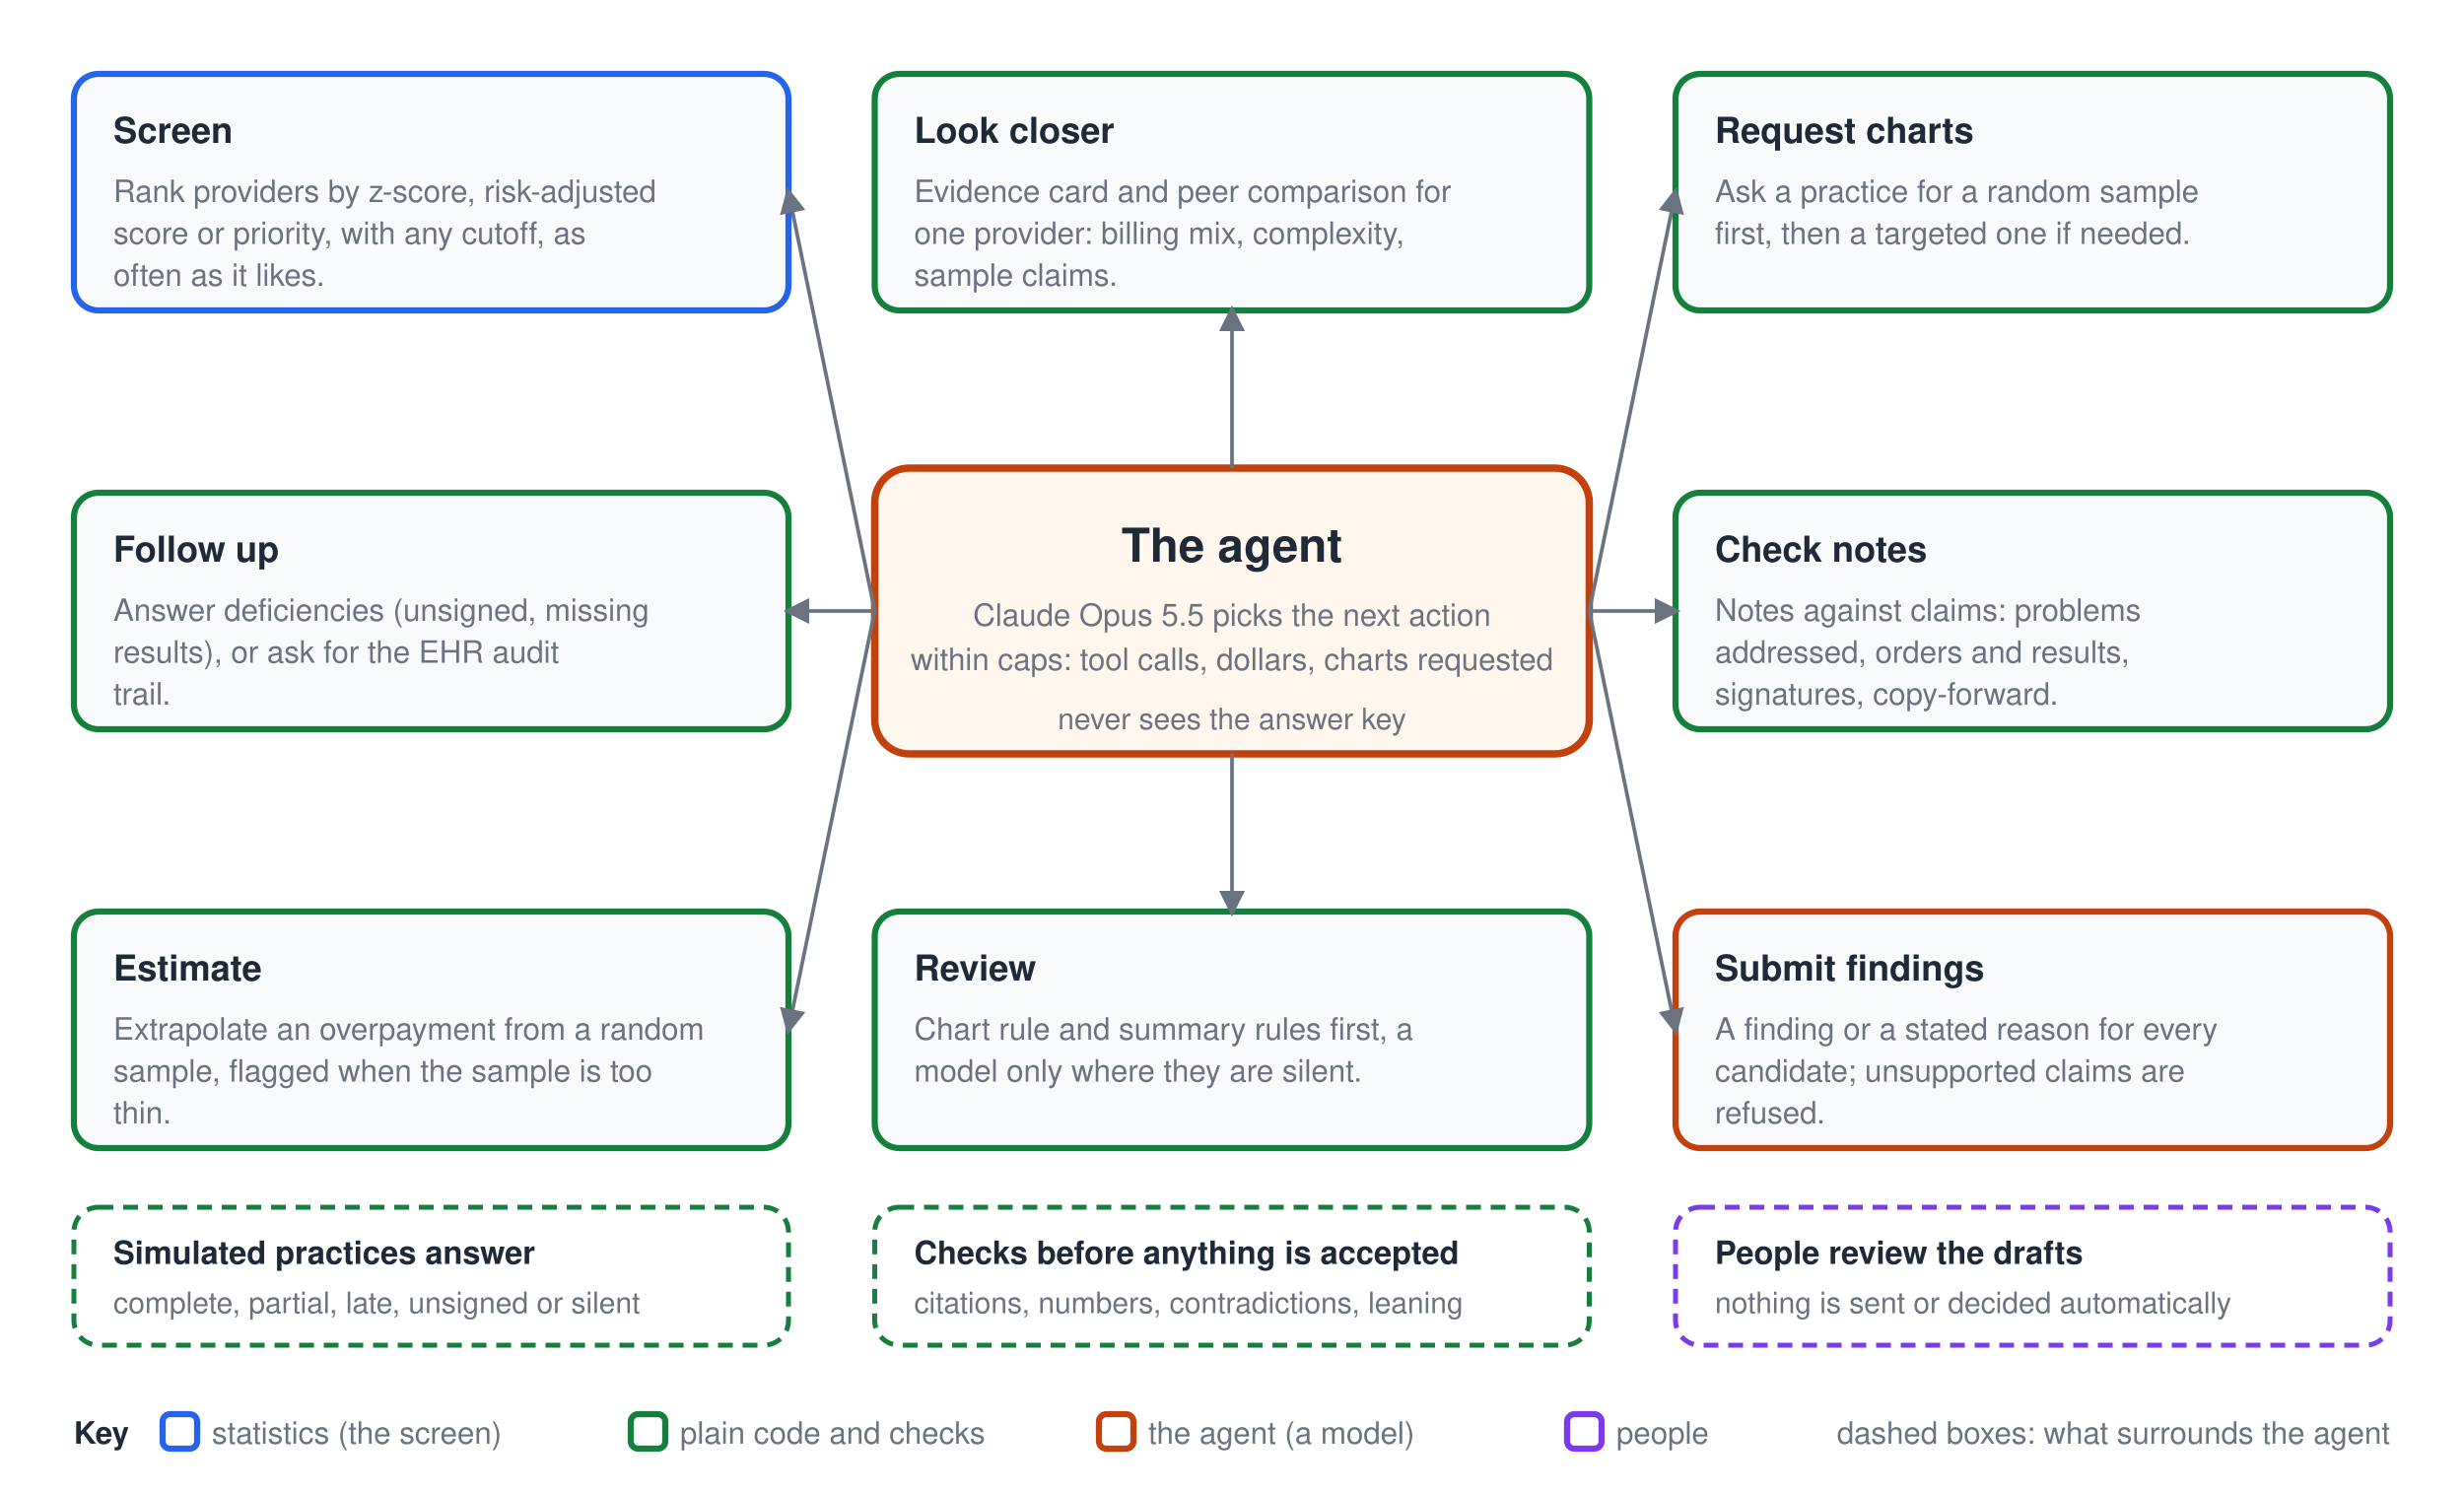
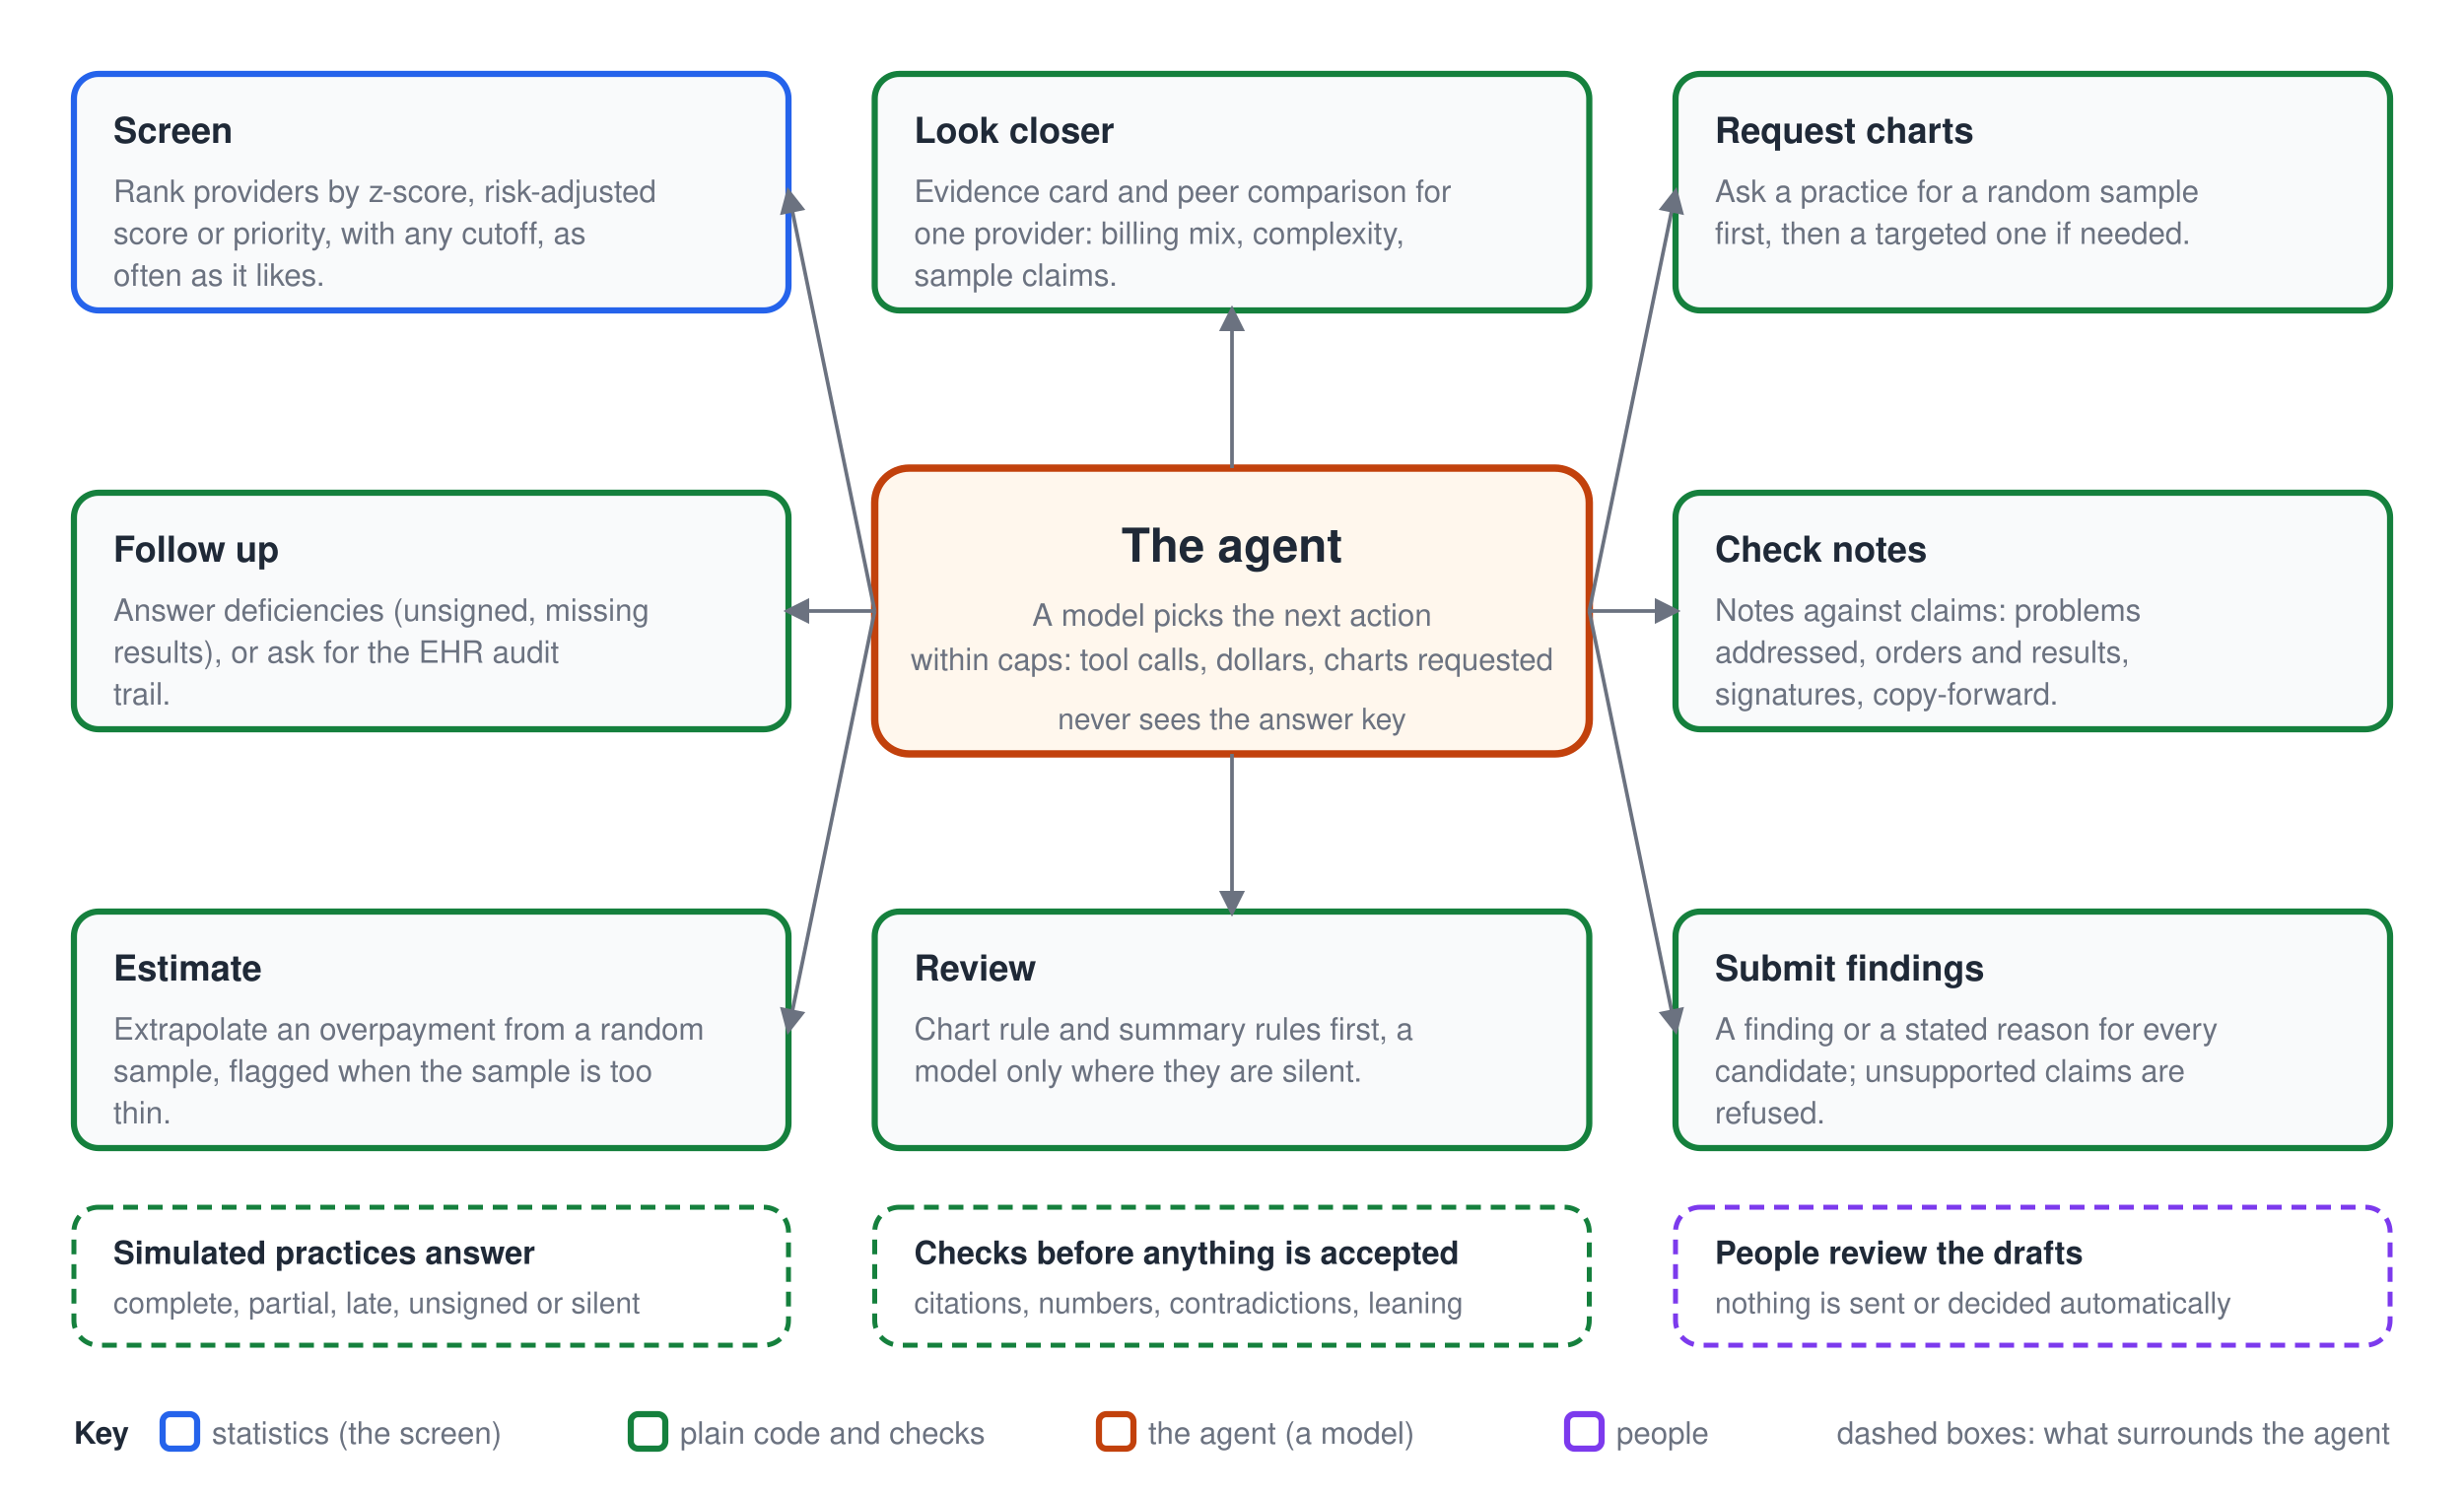
<svg xmlns="http://www.w3.org/2000/svg" viewBox="0 0 1000 606" width="1000" height="606" font-family="Helvetica, Arial, sans-serif">
  <rect width="1000" height="606" fill="#ffffff" />
  <defs>
    <marker id="a" viewBox="0 0 10 10" refX="8" refY="5" markerWidth="7" markerHeight="7" orient="auto">
      <path d="M0 0 L10 5 L0 10 z" fill="#6b7280" />
    </marker>
  </defs>
  <rect x="30" y="30" width="290" height="96" rx="10" fill="#f9fafb" stroke="#2563eb" stroke-width="2.5" />
  <text x="46" y="58" font-size="14.5" font-weight="bold" fill="#1f2937">Screen</text>
  <text x="46" y="82" font-size="12.5" fill="#6b7280">Rank providers by z-score, risk-adjusted</text>
  <text x="46" y="99" font-size="12.5" fill="#6b7280">score or priority, with any cutoff, as</text>
  <text x="46" y="116" font-size="12.5" fill="#6b7280">often as it likes.</text>
  <rect x="355" y="30" width="290" height="96" rx="10" fill="#f9fafb" stroke="#15803d" stroke-width="2.5" />
  <text x="371" y="58" font-size="14.5" font-weight="bold" fill="#1f2937">Look closer</text>
  <text x="371" y="82" font-size="12.5" fill="#6b7280">Evidence card and peer comparison for</text>
  <text x="371" y="99" font-size="12.5" fill="#6b7280">one provider: billing mix, complexity,</text>
  <text x="371" y="116" font-size="12.5" fill="#6b7280">sample claims.</text>
  <rect x="680" y="30" width="290" height="96" rx="10" fill="#f9fafb" stroke="#15803d" stroke-width="2.5" />
  <text x="696" y="58" font-size="14.5" font-weight="bold" fill="#1f2937">Request charts</text>
  <text x="696" y="82" font-size="12.5" fill="#6b7280">Ask a practice for a random sample</text>
  <text x="696" y="99" font-size="12.5" fill="#6b7280">first, then a targeted one if needed.</text>
  <rect x="30" y="200" width="290" height="96" rx="10" fill="#f9fafb" stroke="#15803d" stroke-width="2.5" />
  <text x="46" y="228" font-size="14.5" font-weight="bold" fill="#1f2937">Follow up</text>
  <text x="46" y="252" font-size="12.5" fill="#6b7280">Answer deficiencies (unsigned, missing</text>
  <text x="46" y="269" font-size="12.5" fill="#6b7280">results), or ask for the EHR audit</text>
  <text x="46" y="286" font-size="12.5" fill="#6b7280">trail.</text>
  <rect x="680" y="200" width="290" height="96" rx="10" fill="#f9fafb" stroke="#15803d" stroke-width="2.5" />
  <text x="696" y="228" font-size="14.5" font-weight="bold" fill="#1f2937">Check notes</text>
  <text x="696" y="252" font-size="12.5" fill="#6b7280">Notes against claims: problems</text>
  <text x="696" y="269" font-size="12.5" fill="#6b7280">addressed, orders and results,</text>
  <text x="696" y="286" font-size="12.5" fill="#6b7280">signatures, copy-forward.</text>
  <rect x="30" y="370" width="290" height="96" rx="10" fill="#f9fafb" stroke="#15803d" stroke-width="2.5" />
  <text x="46" y="398" font-size="14.5" font-weight="bold" fill="#1f2937">Estimate</text>
  <text x="46" y="422" font-size="12.5" fill="#6b7280">Extrapolate an overpayment from a random</text>
  <text x="46" y="439" font-size="12.5" fill="#6b7280">sample, flagged when the sample is too</text>
  <text x="46" y="456" font-size="12.5" fill="#6b7280">thin.</text>
  <rect x="355" y="370" width="290" height="96" rx="10" fill="#f9fafb" stroke="#15803d" stroke-width="2.5" />
  <text x="371" y="398" font-size="14.5" font-weight="bold" fill="#1f2937">Review</text>
  <text x="371" y="422" font-size="12.5" fill="#6b7280">Chart rule and summary rules first, a</text>
  <text x="371" y="439" font-size="12.5" fill="#6b7280">model only where they are silent.</text>
-   <rect x="680" y="370" width="290" height="96" rx="10" fill="#f9fafb" stroke="#c2410c" stroke-width="2.5" />
+   <rect x="680" y="370" width="290" height="96" rx="10" fill="#f9fafb" stroke="#15803d" stroke-width="2.5" />
  <text x="696" y="398" font-size="14.5" font-weight="bold" fill="#1f2937">Submit findings</text>
  <text x="696" y="422" font-size="12.5" fill="#6b7280">A finding or a stated reason for every</text>
  <text x="696" y="439" font-size="12.5" fill="#6b7280">candidate; unsupported claims are</text>
  <text x="696" y="456" font-size="12.5" fill="#6b7280">refused.</text>
  <rect x="355" y="190" width="290" height="116" rx="14" fill="#fff7ed" stroke="#c2410c" stroke-width="3" />
  <text x="500.0" y="228" text-anchor="middle" font-size="19" font-weight="bold" fill="#1f2937">The agent</text>
-   <text x="500.0" y="254" text-anchor="middle" font-size="12.5" fill="#6b7280">Claude Opus 5.5 picks the next action</text>
+   <text x="500.0" y="254" text-anchor="middle" font-size="12.5" fill="#6b7280">A model picks the next action</text>
  <text x="500.0" y="272" text-anchor="middle" font-size="12.5" fill="#6b7280">within caps: tool calls, dollars, charts requested</text>
  <text x="500.0" y="296" text-anchor="middle" font-size="12" fill="#6b7280">never sees the answer key</text>
  <path d="M355 248.0 L320 78.0" stroke="#6b7280" stroke-width="1.5" marker-end="url(#a)" fill="none" />
  <path d="M500.0 190 L500.0 126" stroke="#6b7280" stroke-width="1.5" marker-end="url(#a)" fill="none" />
  <path d="M645 248.0 L680 78.0" stroke="#6b7280" stroke-width="1.5" marker-end="url(#a)" fill="none" />
  <path d="M355 248.0 L320 248.0" stroke="#6b7280" stroke-width="1.5" marker-end="url(#a)" fill="none" />
  <path d="M645 248.0 L680 248.0" stroke="#6b7280" stroke-width="1.5" marker-end="url(#a)" fill="none" />
  <path d="M355 248.0 L320 418.0" stroke="#6b7280" stroke-width="1.5" marker-end="url(#a)" fill="none" />
  <path d="M500.0 306 L500.0 370" stroke="#6b7280" stroke-width="1.5" marker-end="url(#a)" fill="none" />
  <path d="M645 248.0 L680 418.0" stroke="#6b7280" stroke-width="1.5" marker-end="url(#a)" fill="none" />
  <rect x="30" y="490" width="290" height="56" rx="10" fill="none" stroke="#15803d" stroke-width="2" stroke-dasharray="6 4" />
  <text x="46" y="513" font-size="13" font-weight="bold" fill="#1f2937">Simulated practices answer</text>
  <text x="46" y="533" font-size="12" fill="#6b7280">complete, partial, late, unsigned or silent</text>
  <rect x="355" y="490" width="290" height="56" rx="10" fill="none" stroke="#15803d" stroke-width="2" stroke-dasharray="6 4" />
  <text x="371" y="513" font-size="13" font-weight="bold" fill="#1f2937">Checks before anything is accepted</text>
  <text x="371" y="533" font-size="12" fill="#6b7280">citations, numbers, contradictions, leaning</text>
  <rect x="680" y="490" width="290" height="56" rx="10" fill="none" stroke="#7c3aed" stroke-width="2" stroke-dasharray="6 4" />
  <text x="696" y="513" font-size="13" font-weight="bold" fill="#1f2937">People review the drafts</text>
  <text x="696" y="533" font-size="12" fill="#6b7280">nothing is sent or decided automatically</text>
  <text x="30" y="586" font-size="12.5" font-weight="bold" fill="#1f2937">Key</text>
  <rect x="66" y="574" width="14" height="14" rx="3" fill="none" stroke="#2563eb" stroke-width="2.5" />
  <text x="86" y="586" font-size="12.5" fill="#6b7280">statistics (the screen)</text>
  <rect x="256" y="574" width="14" height="14" rx="3" fill="none" stroke="#15803d" stroke-width="2.5" />
  <text x="276" y="586" font-size="12.5" fill="#6b7280">plain code and checks</text>
  <rect x="446" y="574" width="14" height="14" rx="3" fill="none" stroke="#c2410c" stroke-width="2.5" />
  <text x="466" y="586" font-size="12.5" fill="#6b7280">the agent (a model)</text>
  <rect x="636" y="574" width="14" height="14" rx="3" fill="none" stroke="#7c3aed" stroke-width="2.5" />
  <text x="656" y="586" font-size="12.5" fill="#6b7280">people</text>
  <text x="970" y="586" text-anchor="end" font-size="12.5" fill="#6b7280">dashed boxes: what surrounds the agent</text>
</svg>
